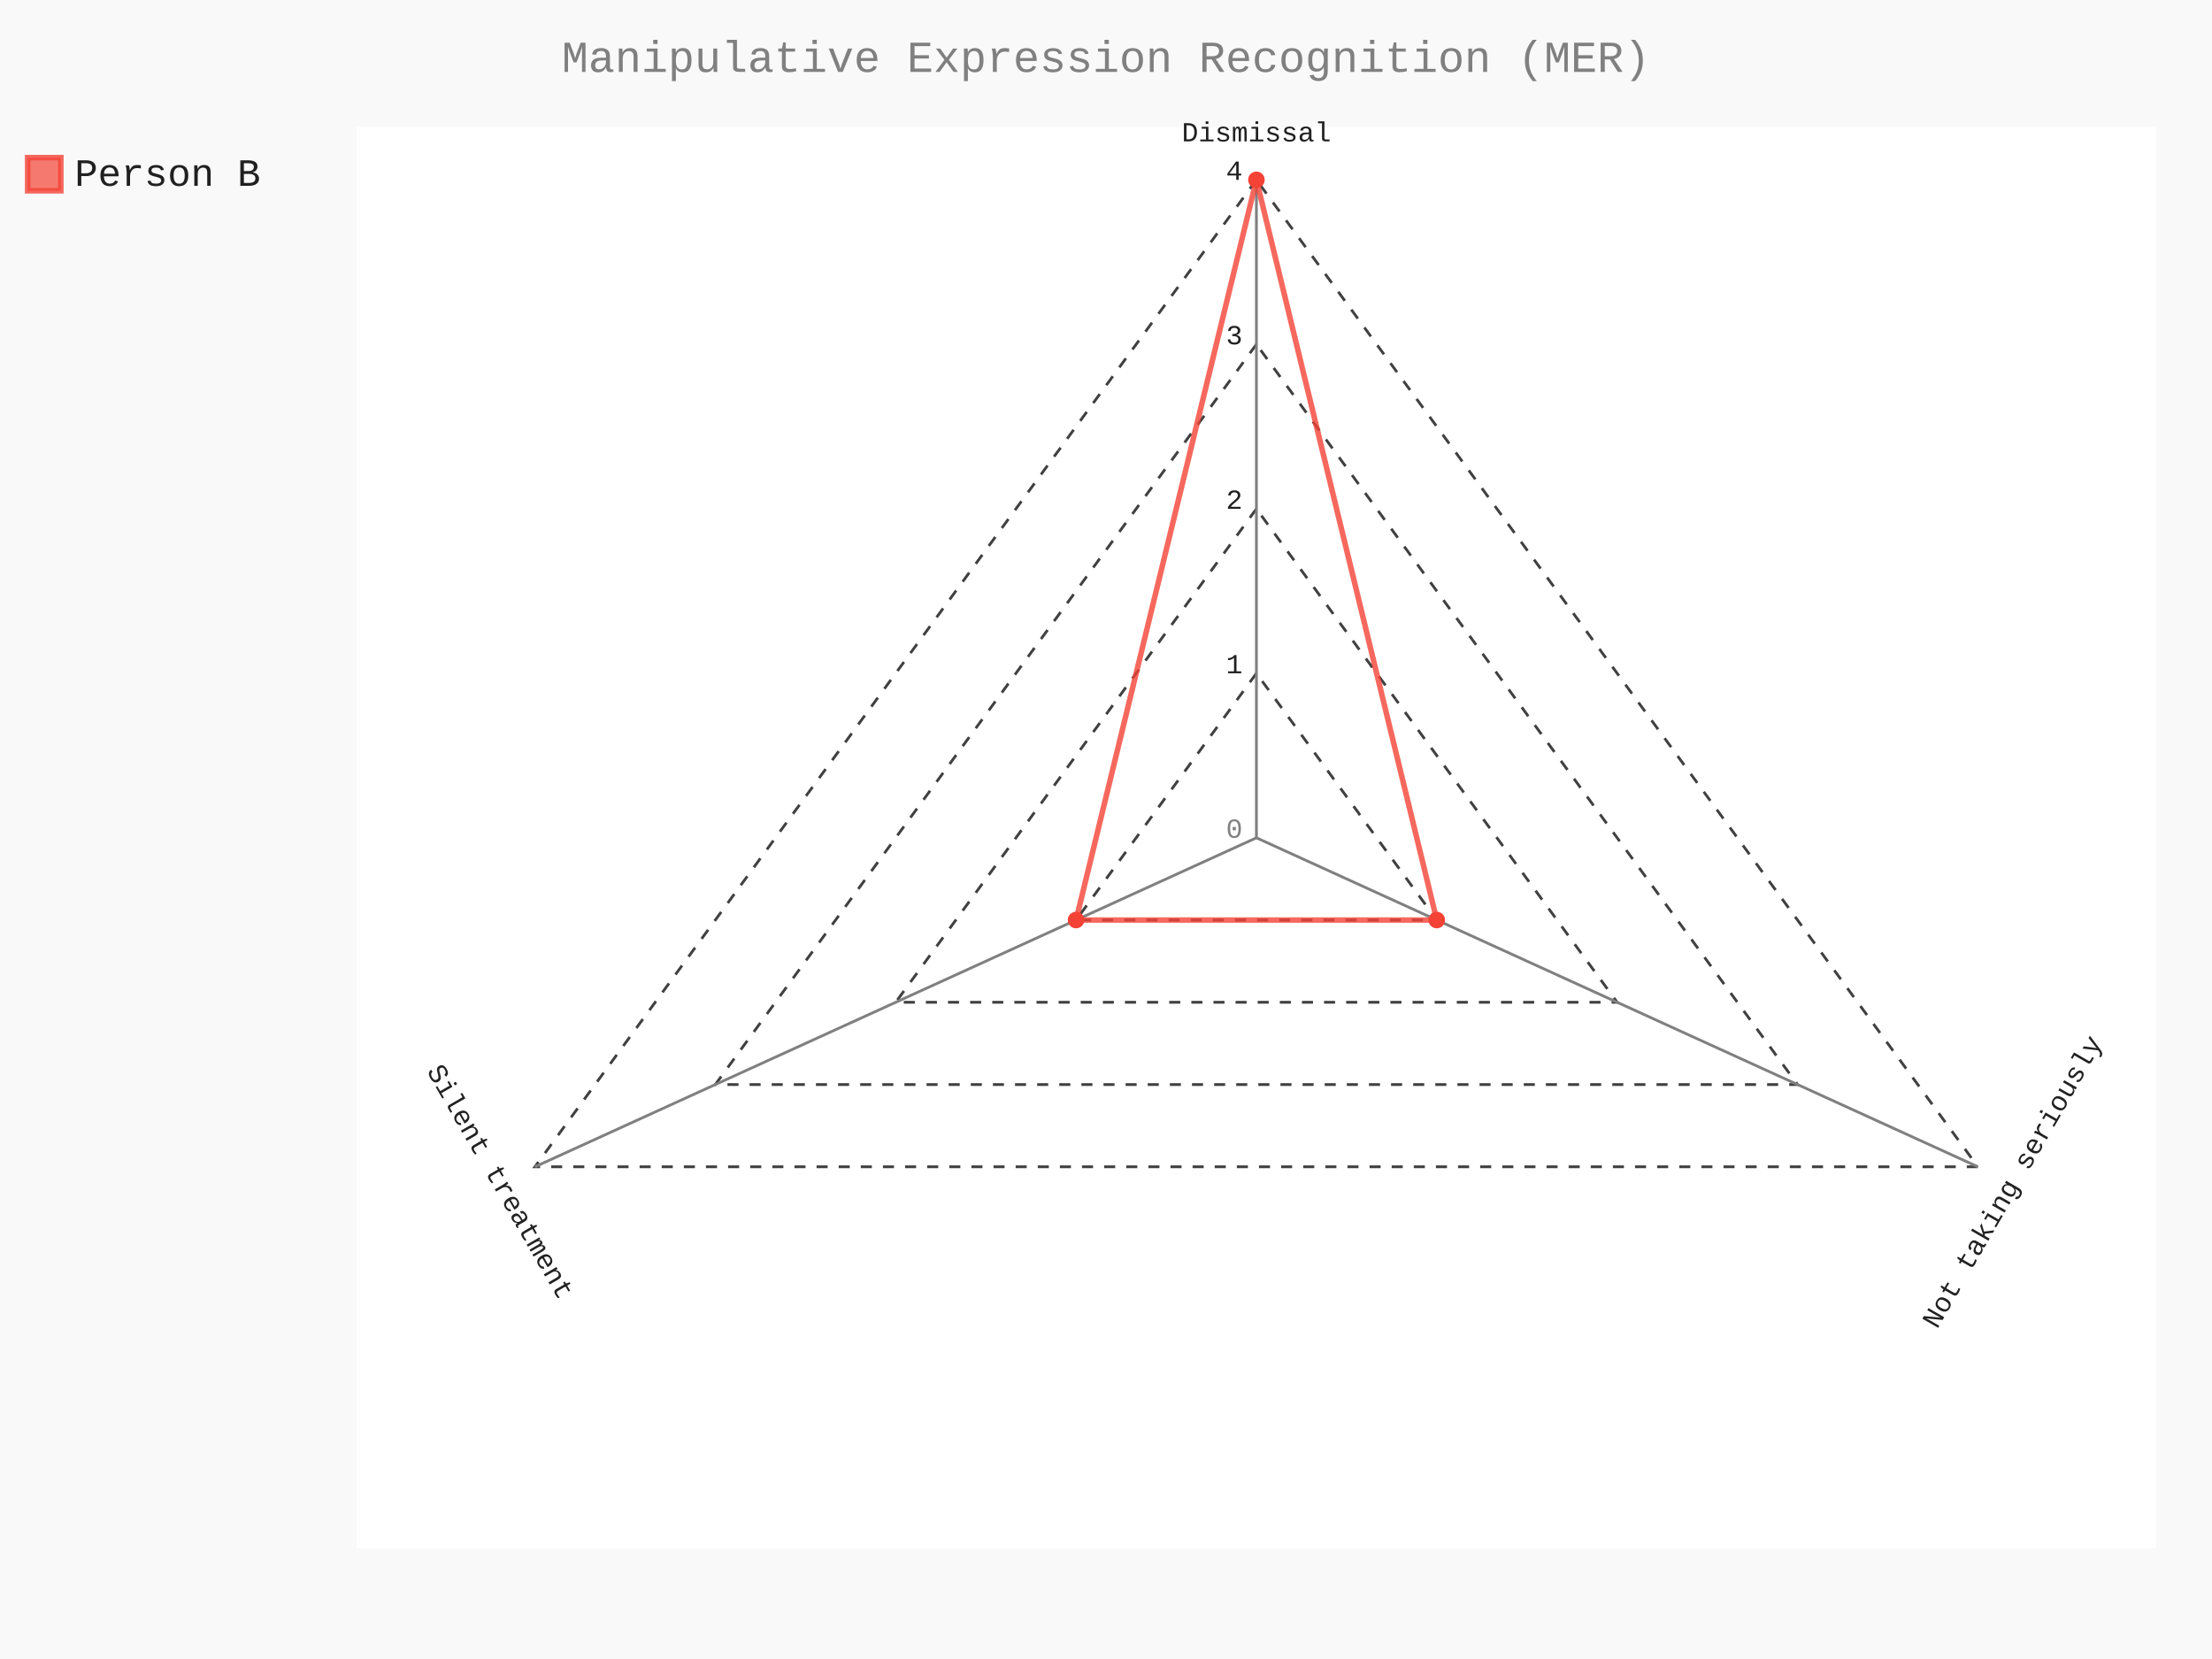
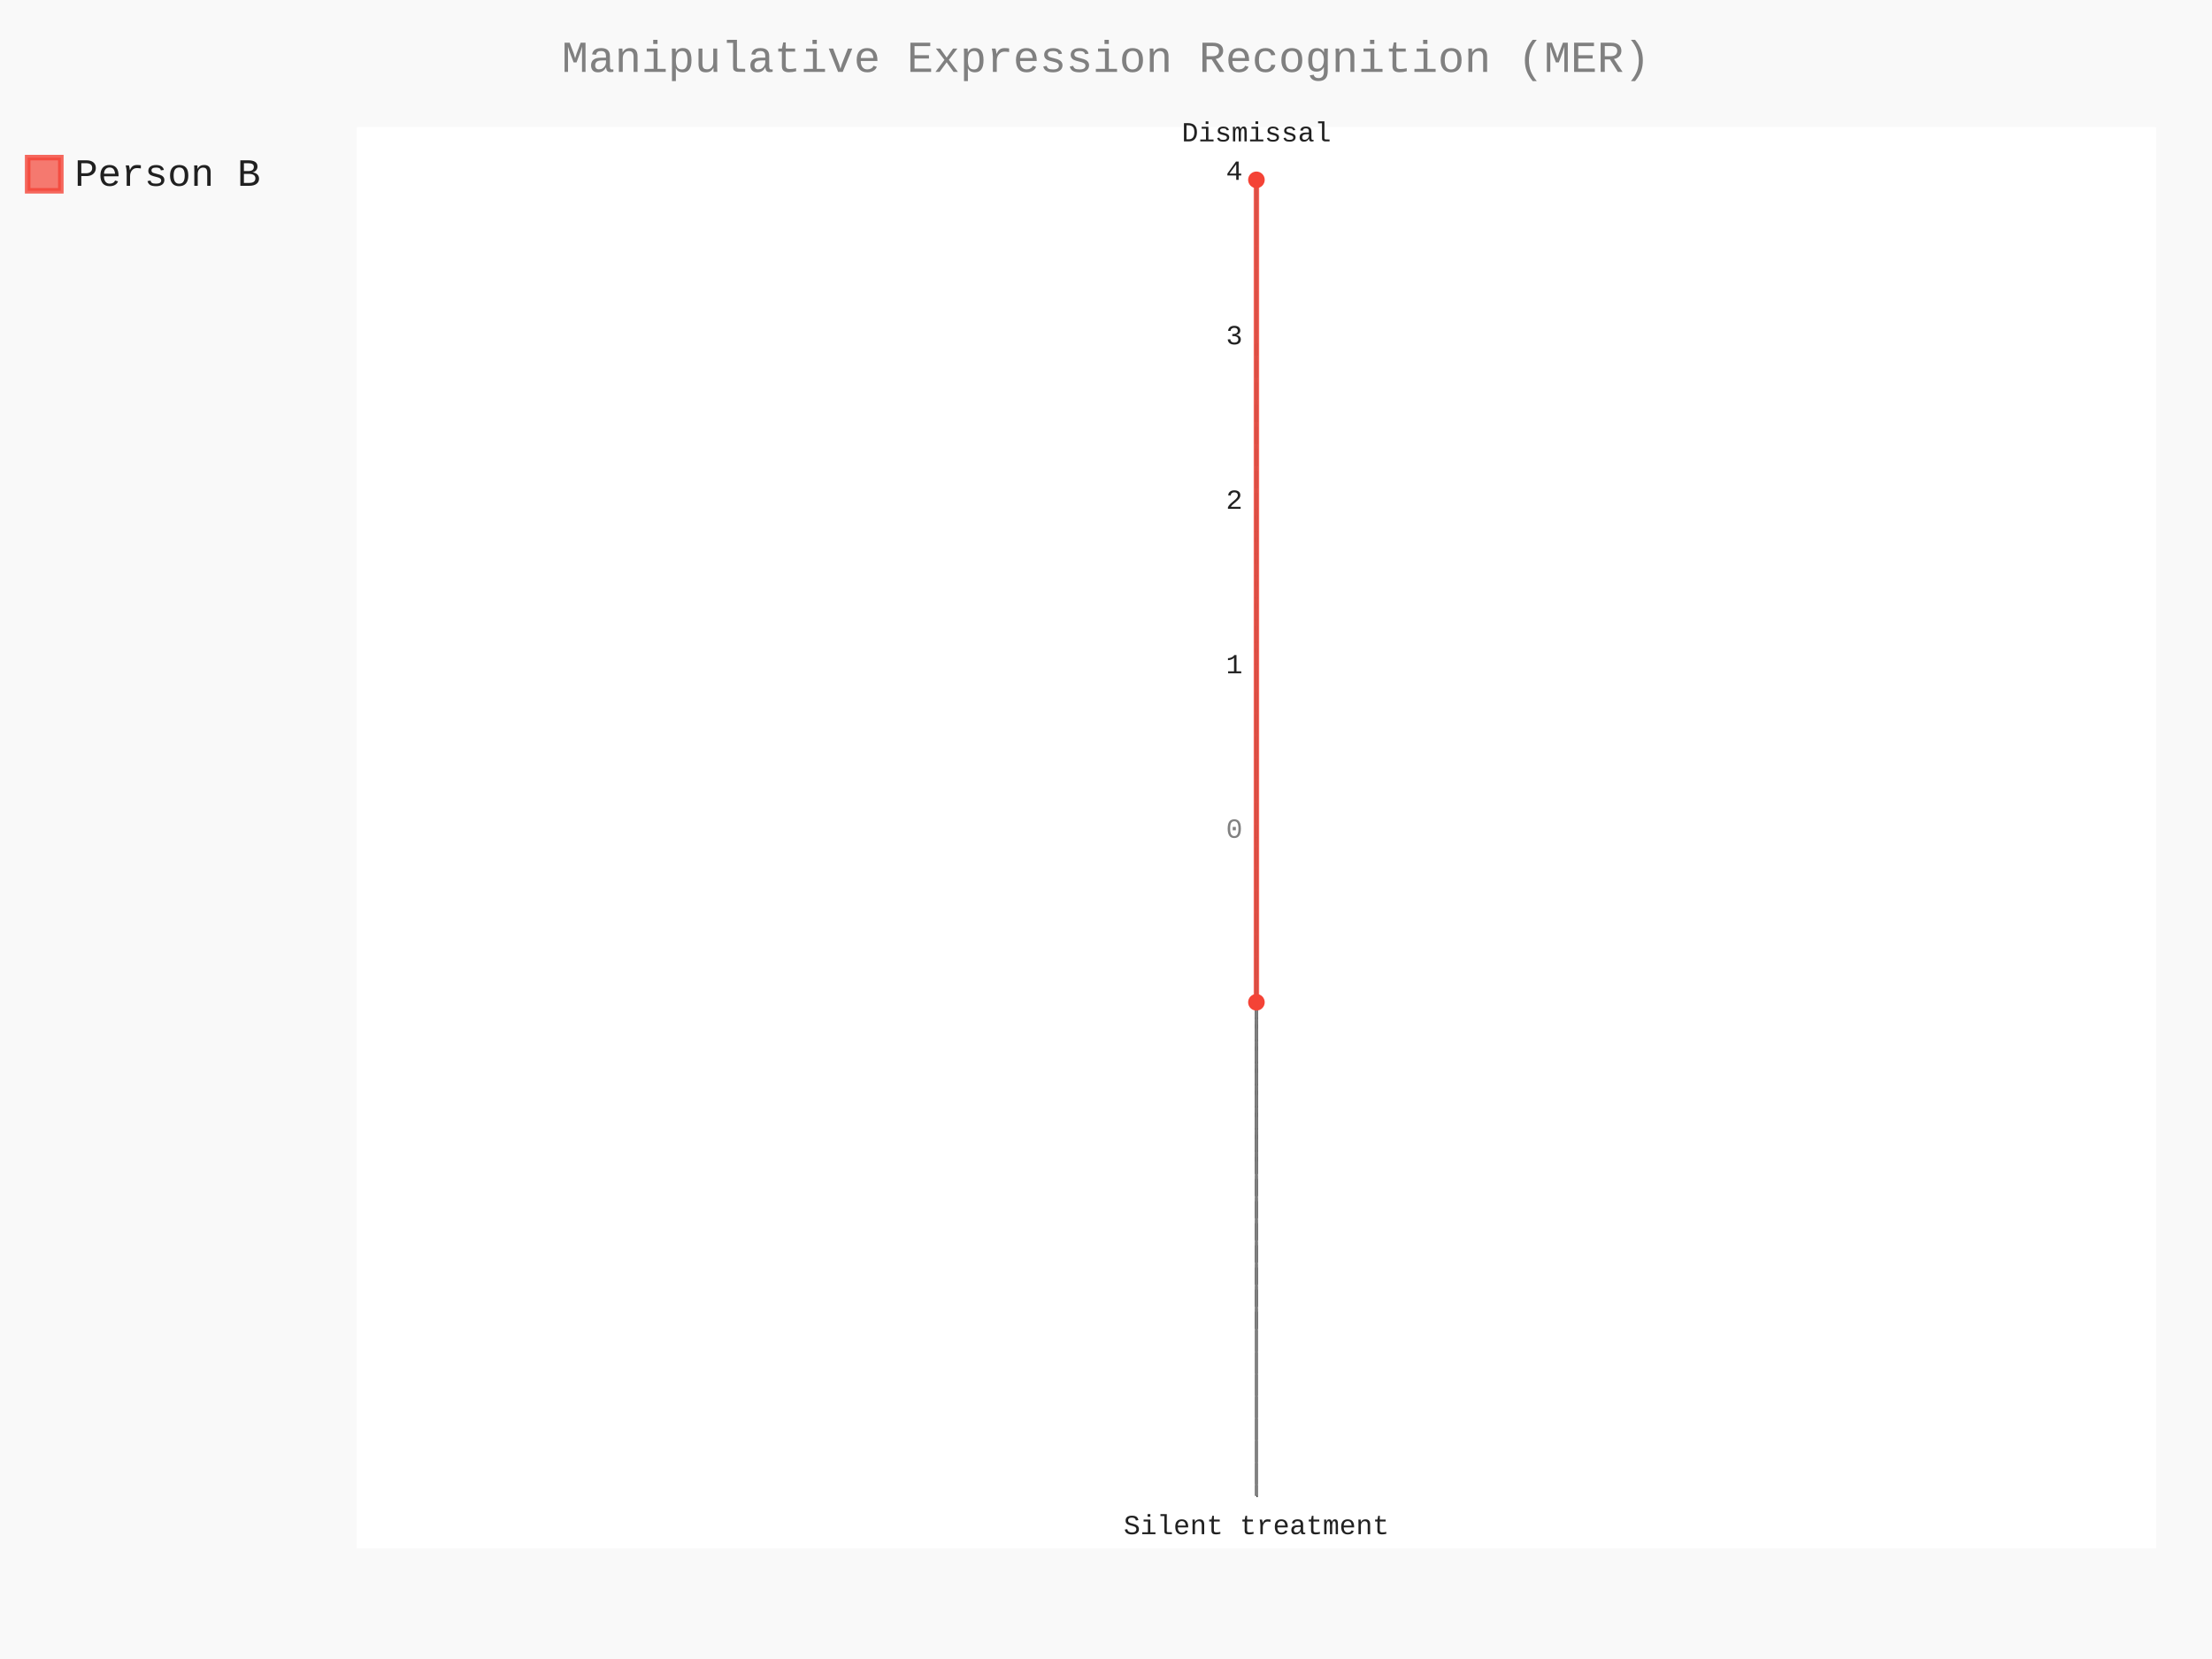
- <svg xmlns="http://www.w3.org/2000/svg" id="chart-0ec39d9b-e5e1-4a37-9c82-6bd6e867792b" class="pygal-chart" viewBox="0 0 800 600">
+ <svg xmlns="http://www.w3.org/2000/svg" id="chart-65db8c19-9ee7-4c6e-80a3-19644e949adb" class="pygal-chart" viewBox="0 0 800 600">
  <defs>
-     <style type="text/css">#chart-0ec39d9b-e5e1-4a37-9c82-6bd6e867792b{-webkit-user-select:none;-webkit-font-smoothing:antialiased;font-family:Consolas,"Liberation Mono",Menlo,Courier,monospace}#chart-0ec39d9b-e5e1-4a37-9c82-6bd6e867792b .title{font-family:Consolas,"Liberation Mono",Menlo,Courier,monospace;font-size:16px}#chart-0ec39d9b-e5e1-4a37-9c82-6bd6e867792b .legends .legend text{font-family:Consolas,"Liberation Mono",Menlo,Courier,monospace;font-size:14px}#chart-0ec39d9b-e5e1-4a37-9c82-6bd6e867792b .axis text{font-family:Consolas,"Liberation Mono",Menlo,Courier,monospace;font-size:10px}#chart-0ec39d9b-e5e1-4a37-9c82-6bd6e867792b .axis text.major{font-family:Consolas,"Liberation Mono",Menlo,Courier,monospace;font-size:10px}#chart-0ec39d9b-e5e1-4a37-9c82-6bd6e867792b .text-overlay text.value{font-family:Consolas,"Liberation Mono",Menlo,Courier,monospace;font-size:16px}#chart-0ec39d9b-e5e1-4a37-9c82-6bd6e867792b .text-overlay text.label{font-family:Consolas,"Liberation Mono",Menlo,Courier,monospace;font-size:10px}#chart-0ec39d9b-e5e1-4a37-9c82-6bd6e867792b .tooltip{font-family:Consolas,"Liberation Mono",Menlo,Courier,monospace;font-size:14px}#chart-0ec39d9b-e5e1-4a37-9c82-6bd6e867792b text.no_data{font-family:Consolas,"Liberation Mono",Menlo,Courier,monospace;font-size:64px}
- #chart-0ec39d9b-e5e1-4a37-9c82-6bd6e867792b{background-color:rgba(249,249,249,1)}#chart-0ec39d9b-e5e1-4a37-9c82-6bd6e867792b path,#chart-0ec39d9b-e5e1-4a37-9c82-6bd6e867792b line,#chart-0ec39d9b-e5e1-4a37-9c82-6bd6e867792b rect,#chart-0ec39d9b-e5e1-4a37-9c82-6bd6e867792b circle{-webkit-transition:150ms;-moz-transition:150ms;transition:150ms}#chart-0ec39d9b-e5e1-4a37-9c82-6bd6e867792b .graph &gt; .background{fill:rgba(249,249,249,1)}#chart-0ec39d9b-e5e1-4a37-9c82-6bd6e867792b .plot &gt; .background{fill:rgba(255,255,255,1)}#chart-0ec39d9b-e5e1-4a37-9c82-6bd6e867792b .graph{fill:rgba(0,0,0,.87)}#chart-0ec39d9b-e5e1-4a37-9c82-6bd6e867792b text.no_data{fill:rgba(128,128,128,1)}#chart-0ec39d9b-e5e1-4a37-9c82-6bd6e867792b .title{fill:rgba(128,128,128,1)}#chart-0ec39d9b-e5e1-4a37-9c82-6bd6e867792b .legends .legend text{fill:rgba(0,0,0,.87)}#chart-0ec39d9b-e5e1-4a37-9c82-6bd6e867792b .legends .legend:hover text{fill:rgba(128,128,128,1)}#chart-0ec39d9b-e5e1-4a37-9c82-6bd6e867792b .axis .line{stroke:rgba(128,128,128,1)}#chart-0ec39d9b-e5e1-4a37-9c82-6bd6e867792b .axis .guide.line{stroke:rgba(0,0,0,.54)}#chart-0ec39d9b-e5e1-4a37-9c82-6bd6e867792b .axis .major.line{stroke:rgba(0,0,0,.87)}#chart-0ec39d9b-e5e1-4a37-9c82-6bd6e867792b .axis text.major{fill:rgba(128,128,128,1)}#chart-0ec39d9b-e5e1-4a37-9c82-6bd6e867792b .axis.y .guides:hover .guide.line,#chart-0ec39d9b-e5e1-4a37-9c82-6bd6e867792b .line-graph .axis.x .guides:hover .guide.line,#chart-0ec39d9b-e5e1-4a37-9c82-6bd6e867792b .stackedline-graph .axis.x .guides:hover .guide.line,#chart-0ec39d9b-e5e1-4a37-9c82-6bd6e867792b .xy-graph .axis.x .guides:hover .guide.line{stroke:rgba(128,128,128,1)}#chart-0ec39d9b-e5e1-4a37-9c82-6bd6e867792b .axis .guides:hover text{fill:rgba(128,128,128,1)}#chart-0ec39d9b-e5e1-4a37-9c82-6bd6e867792b .reactive{fill-opacity:.7;stroke-opacity:.8;stroke-width:2}#chart-0ec39d9b-e5e1-4a37-9c82-6bd6e867792b .ci{stroke:rgba(0,0,0,.87)}#chart-0ec39d9b-e5e1-4a37-9c82-6bd6e867792b .reactive.active,#chart-0ec39d9b-e5e1-4a37-9c82-6bd6e867792b .active .reactive{fill-opacity:.8;stroke-opacity:.9;stroke-width:4}#chart-0ec39d9b-e5e1-4a37-9c82-6bd6e867792b .ci .reactive.active{stroke-width:1.5}#chart-0ec39d9b-e5e1-4a37-9c82-6bd6e867792b .series text{fill:rgba(128,128,128,1)}#chart-0ec39d9b-e5e1-4a37-9c82-6bd6e867792b .tooltip rect{fill:rgba(255,255,255,1);stroke:rgba(128,128,128,1);-webkit-transition:opacity 150ms;-moz-transition:opacity 150ms;transition:opacity 150ms}#chart-0ec39d9b-e5e1-4a37-9c82-6bd6e867792b .tooltip .label{fill:rgba(0,0,0,.87)}#chart-0ec39d9b-e5e1-4a37-9c82-6bd6e867792b .tooltip .label{fill:rgba(0,0,0,.87)}#chart-0ec39d9b-e5e1-4a37-9c82-6bd6e867792b .tooltip .legend{font-size:.8em;fill:rgba(0,0,0,.54)}#chart-0ec39d9b-e5e1-4a37-9c82-6bd6e867792b .tooltip .x_label{font-size:.6em;fill:rgba(128,128,128,1)}#chart-0ec39d9b-e5e1-4a37-9c82-6bd6e867792b .tooltip .xlink{font-size:.5em;text-decoration:underline}#chart-0ec39d9b-e5e1-4a37-9c82-6bd6e867792b .tooltip .value{font-size:1.5em}#chart-0ec39d9b-e5e1-4a37-9c82-6bd6e867792b .bound{font-size:.5em}#chart-0ec39d9b-e5e1-4a37-9c82-6bd6e867792b .max-value{font-size:.75em;fill:rgba(0,0,0,.54)}#chart-0ec39d9b-e5e1-4a37-9c82-6bd6e867792b .map-element{fill:rgba(255,255,255,1);stroke:rgba(0,0,0,.54) !important}#chart-0ec39d9b-e5e1-4a37-9c82-6bd6e867792b .map-element .reactive{fill-opacity:inherit;stroke-opacity:inherit}#chart-0ec39d9b-e5e1-4a37-9c82-6bd6e867792b .color-0,#chart-0ec39d9b-e5e1-4a37-9c82-6bd6e867792b .color-0 a:visited{stroke:#F44336;fill:#F44336}#chart-0ec39d9b-e5e1-4a37-9c82-6bd6e867792b .text-overlay .color-0 text{fill:black}
- #chart-0ec39d9b-e5e1-4a37-9c82-6bd6e867792b text.no_data{text-anchor:middle}#chart-0ec39d9b-e5e1-4a37-9c82-6bd6e867792b .guide.line{fill:none}#chart-0ec39d9b-e5e1-4a37-9c82-6bd6e867792b .centered{text-anchor:middle}#chart-0ec39d9b-e5e1-4a37-9c82-6bd6e867792b .title{text-anchor:middle}#chart-0ec39d9b-e5e1-4a37-9c82-6bd6e867792b .legends .legend text{fill-opacity:1}#chart-0ec39d9b-e5e1-4a37-9c82-6bd6e867792b .axis.x text{text-anchor:middle}#chart-0ec39d9b-e5e1-4a37-9c82-6bd6e867792b .axis.x:not(.web) text[transform]{text-anchor:start}#chart-0ec39d9b-e5e1-4a37-9c82-6bd6e867792b .axis.x:not(.web) text[transform].backwards{text-anchor:end}#chart-0ec39d9b-e5e1-4a37-9c82-6bd6e867792b .axis.y text{text-anchor:end}#chart-0ec39d9b-e5e1-4a37-9c82-6bd6e867792b .axis.y text[transform].backwards{text-anchor:start}#chart-0ec39d9b-e5e1-4a37-9c82-6bd6e867792b .axis.y2 text{text-anchor:start}#chart-0ec39d9b-e5e1-4a37-9c82-6bd6e867792b .axis.y2 text[transform].backwards{text-anchor:end}#chart-0ec39d9b-e5e1-4a37-9c82-6bd6e867792b .axis .guide.line{stroke-dasharray:4,4;stroke:#404040}#chart-0ec39d9b-e5e1-4a37-9c82-6bd6e867792b .axis .major.guide.line{stroke-dasharray:6,6;stroke:#808080}#chart-0ec39d9b-e5e1-4a37-9c82-6bd6e867792b .horizontal .axis.y .guide.line,#chart-0ec39d9b-e5e1-4a37-9c82-6bd6e867792b .horizontal .axis.y2 .guide.line,#chart-0ec39d9b-e5e1-4a37-9c82-6bd6e867792b .vertical .axis.x .guide.line{opacity:0}#chart-0ec39d9b-e5e1-4a37-9c82-6bd6e867792b .horizontal .axis.always_show .guide.line,#chart-0ec39d9b-e5e1-4a37-9c82-6bd6e867792b .vertical .axis.always_show .guide.line{opacity:1 !important}#chart-0ec39d9b-e5e1-4a37-9c82-6bd6e867792b .axis.y .guides:hover .guide.line,#chart-0ec39d9b-e5e1-4a37-9c82-6bd6e867792b .axis.y2 .guides:hover .guide.line,#chart-0ec39d9b-e5e1-4a37-9c82-6bd6e867792b .axis.x .guides:hover .guide.line{opacity:1}#chart-0ec39d9b-e5e1-4a37-9c82-6bd6e867792b .axis .guides:hover text{opacity:1}#chart-0ec39d9b-e5e1-4a37-9c82-6bd6e867792b .nofill{fill:none}#chart-0ec39d9b-e5e1-4a37-9c82-6bd6e867792b .subtle-fill{fill-opacity:.2}#chart-0ec39d9b-e5e1-4a37-9c82-6bd6e867792b .dot{stroke-width:1px;fill-opacity:1;stroke-opacity:1}#chart-0ec39d9b-e5e1-4a37-9c82-6bd6e867792b .dot.active{stroke-width:5px}#chart-0ec39d9b-e5e1-4a37-9c82-6bd6e867792b .dot.negative{fill:transparent}#chart-0ec39d9b-e5e1-4a37-9c82-6bd6e867792b text,#chart-0ec39d9b-e5e1-4a37-9c82-6bd6e867792b tspan{stroke:none !important}#chart-0ec39d9b-e5e1-4a37-9c82-6bd6e867792b .series text.active{opacity:1}#chart-0ec39d9b-e5e1-4a37-9c82-6bd6e867792b .tooltip rect{fill-opacity:.95;stroke-width:.5}#chart-0ec39d9b-e5e1-4a37-9c82-6bd6e867792b .tooltip text{fill-opacity:1}#chart-0ec39d9b-e5e1-4a37-9c82-6bd6e867792b .showable{visibility:hidden}#chart-0ec39d9b-e5e1-4a37-9c82-6bd6e867792b .showable.shown{visibility:visible}#chart-0ec39d9b-e5e1-4a37-9c82-6bd6e867792b .gauge-background{fill:rgba(229,229,229,1);stroke:none}#chart-0ec39d9b-e5e1-4a37-9c82-6bd6e867792b .bg-lines{stroke:rgba(249,249,249,1);stroke-width:2px}</style>
+     <style type="text/css">#chart-65db8c19-9ee7-4c6e-80a3-19644e949adb{-webkit-user-select:none;-webkit-font-smoothing:antialiased;font-family:Consolas,"Liberation Mono",Menlo,Courier,monospace}#chart-65db8c19-9ee7-4c6e-80a3-19644e949adb .title{font-family:Consolas,"Liberation Mono",Menlo,Courier,monospace;font-size:16px}#chart-65db8c19-9ee7-4c6e-80a3-19644e949adb .legends .legend text{font-family:Consolas,"Liberation Mono",Menlo,Courier,monospace;font-size:14px}#chart-65db8c19-9ee7-4c6e-80a3-19644e949adb .axis text{font-family:Consolas,"Liberation Mono",Menlo,Courier,monospace;font-size:10px}#chart-65db8c19-9ee7-4c6e-80a3-19644e949adb .axis text.major{font-family:Consolas,"Liberation Mono",Menlo,Courier,monospace;font-size:10px}#chart-65db8c19-9ee7-4c6e-80a3-19644e949adb .text-overlay text.value{font-family:Consolas,"Liberation Mono",Menlo,Courier,monospace;font-size:16px}#chart-65db8c19-9ee7-4c6e-80a3-19644e949adb .text-overlay text.label{font-family:Consolas,"Liberation Mono",Menlo,Courier,monospace;font-size:10px}#chart-65db8c19-9ee7-4c6e-80a3-19644e949adb .tooltip{font-family:Consolas,"Liberation Mono",Menlo,Courier,monospace;font-size:14px}#chart-65db8c19-9ee7-4c6e-80a3-19644e949adb text.no_data{font-family:Consolas,"Liberation Mono",Menlo,Courier,monospace;font-size:64px}
+ #chart-65db8c19-9ee7-4c6e-80a3-19644e949adb{background-color:rgba(249,249,249,1)}#chart-65db8c19-9ee7-4c6e-80a3-19644e949adb path,#chart-65db8c19-9ee7-4c6e-80a3-19644e949adb line,#chart-65db8c19-9ee7-4c6e-80a3-19644e949adb rect,#chart-65db8c19-9ee7-4c6e-80a3-19644e949adb circle{-webkit-transition:150ms;-moz-transition:150ms;transition:150ms}#chart-65db8c19-9ee7-4c6e-80a3-19644e949adb .graph &gt; .background{fill:rgba(249,249,249,1)}#chart-65db8c19-9ee7-4c6e-80a3-19644e949adb .plot &gt; .background{fill:rgba(255,255,255,1)}#chart-65db8c19-9ee7-4c6e-80a3-19644e949adb .graph{fill:rgba(0,0,0,.87)}#chart-65db8c19-9ee7-4c6e-80a3-19644e949adb text.no_data{fill:rgba(128,128,128,1)}#chart-65db8c19-9ee7-4c6e-80a3-19644e949adb .title{fill:rgba(128,128,128,1)}#chart-65db8c19-9ee7-4c6e-80a3-19644e949adb .legends .legend text{fill:rgba(0,0,0,.87)}#chart-65db8c19-9ee7-4c6e-80a3-19644e949adb .legends .legend:hover text{fill:rgba(128,128,128,1)}#chart-65db8c19-9ee7-4c6e-80a3-19644e949adb .axis .line{stroke:rgba(128,128,128,1)}#chart-65db8c19-9ee7-4c6e-80a3-19644e949adb .axis .guide.line{stroke:rgba(0,0,0,.54)}#chart-65db8c19-9ee7-4c6e-80a3-19644e949adb .axis .major.line{stroke:rgba(0,0,0,.87)}#chart-65db8c19-9ee7-4c6e-80a3-19644e949adb .axis text.major{fill:rgba(128,128,128,1)}#chart-65db8c19-9ee7-4c6e-80a3-19644e949adb .axis.y .guides:hover .guide.line,#chart-65db8c19-9ee7-4c6e-80a3-19644e949adb .line-graph .axis.x .guides:hover .guide.line,#chart-65db8c19-9ee7-4c6e-80a3-19644e949adb .stackedline-graph .axis.x .guides:hover .guide.line,#chart-65db8c19-9ee7-4c6e-80a3-19644e949adb .xy-graph .axis.x .guides:hover .guide.line{stroke:rgba(128,128,128,1)}#chart-65db8c19-9ee7-4c6e-80a3-19644e949adb .axis .guides:hover text{fill:rgba(128,128,128,1)}#chart-65db8c19-9ee7-4c6e-80a3-19644e949adb .reactive{fill-opacity:.7;stroke-opacity:.8;stroke-width:2}#chart-65db8c19-9ee7-4c6e-80a3-19644e949adb .ci{stroke:rgba(0,0,0,.87)}#chart-65db8c19-9ee7-4c6e-80a3-19644e949adb .reactive.active,#chart-65db8c19-9ee7-4c6e-80a3-19644e949adb .active .reactive{fill-opacity:.8;stroke-opacity:.9;stroke-width:4}#chart-65db8c19-9ee7-4c6e-80a3-19644e949adb .ci .reactive.active{stroke-width:1.5}#chart-65db8c19-9ee7-4c6e-80a3-19644e949adb .series text{fill:rgba(128,128,128,1)}#chart-65db8c19-9ee7-4c6e-80a3-19644e949adb .tooltip rect{fill:rgba(255,255,255,1);stroke:rgba(128,128,128,1);-webkit-transition:opacity 150ms;-moz-transition:opacity 150ms;transition:opacity 150ms}#chart-65db8c19-9ee7-4c6e-80a3-19644e949adb .tooltip .label{fill:rgba(0,0,0,.87)}#chart-65db8c19-9ee7-4c6e-80a3-19644e949adb .tooltip .label{fill:rgba(0,0,0,.87)}#chart-65db8c19-9ee7-4c6e-80a3-19644e949adb .tooltip .legend{font-size:.8em;fill:rgba(0,0,0,.54)}#chart-65db8c19-9ee7-4c6e-80a3-19644e949adb .tooltip .x_label{font-size:.6em;fill:rgba(128,128,128,1)}#chart-65db8c19-9ee7-4c6e-80a3-19644e949adb .tooltip .xlink{font-size:.5em;text-decoration:underline}#chart-65db8c19-9ee7-4c6e-80a3-19644e949adb .tooltip .value{font-size:1.5em}#chart-65db8c19-9ee7-4c6e-80a3-19644e949adb .bound{font-size:.5em}#chart-65db8c19-9ee7-4c6e-80a3-19644e949adb .max-value{font-size:.75em;fill:rgba(0,0,0,.54)}#chart-65db8c19-9ee7-4c6e-80a3-19644e949adb .map-element{fill:rgba(255,255,255,1);stroke:rgba(0,0,0,.54) !important}#chart-65db8c19-9ee7-4c6e-80a3-19644e949adb .map-element .reactive{fill-opacity:inherit;stroke-opacity:inherit}#chart-65db8c19-9ee7-4c6e-80a3-19644e949adb .color-0,#chart-65db8c19-9ee7-4c6e-80a3-19644e949adb .color-0 a:visited{stroke:#F44336;fill:#F44336}#chart-65db8c19-9ee7-4c6e-80a3-19644e949adb .text-overlay .color-0 text{fill:black}
+ #chart-65db8c19-9ee7-4c6e-80a3-19644e949adb text.no_data{text-anchor:middle}#chart-65db8c19-9ee7-4c6e-80a3-19644e949adb .guide.line{fill:none}#chart-65db8c19-9ee7-4c6e-80a3-19644e949adb .centered{text-anchor:middle}#chart-65db8c19-9ee7-4c6e-80a3-19644e949adb .title{text-anchor:middle}#chart-65db8c19-9ee7-4c6e-80a3-19644e949adb .legends .legend text{fill-opacity:1}#chart-65db8c19-9ee7-4c6e-80a3-19644e949adb .axis.x text{text-anchor:middle}#chart-65db8c19-9ee7-4c6e-80a3-19644e949adb .axis.x:not(.web) text[transform]{text-anchor:start}#chart-65db8c19-9ee7-4c6e-80a3-19644e949adb .axis.x:not(.web) text[transform].backwards{text-anchor:end}#chart-65db8c19-9ee7-4c6e-80a3-19644e949adb .axis.y text{text-anchor:end}#chart-65db8c19-9ee7-4c6e-80a3-19644e949adb .axis.y text[transform].backwards{text-anchor:start}#chart-65db8c19-9ee7-4c6e-80a3-19644e949adb .axis.y2 text{text-anchor:start}#chart-65db8c19-9ee7-4c6e-80a3-19644e949adb .axis.y2 text[transform].backwards{text-anchor:end}#chart-65db8c19-9ee7-4c6e-80a3-19644e949adb .axis .guide.line{stroke-dasharray:4,4;stroke:#404040}#chart-65db8c19-9ee7-4c6e-80a3-19644e949adb .axis .major.guide.line{stroke-dasharray:6,6;stroke:#808080}#chart-65db8c19-9ee7-4c6e-80a3-19644e949adb .horizontal .axis.y .guide.line,#chart-65db8c19-9ee7-4c6e-80a3-19644e949adb .horizontal .axis.y2 .guide.line,#chart-65db8c19-9ee7-4c6e-80a3-19644e949adb .vertical .axis.x .guide.line{opacity:0}#chart-65db8c19-9ee7-4c6e-80a3-19644e949adb .horizontal .axis.always_show .guide.line,#chart-65db8c19-9ee7-4c6e-80a3-19644e949adb .vertical .axis.always_show .guide.line{opacity:1 !important}#chart-65db8c19-9ee7-4c6e-80a3-19644e949adb .axis.y .guides:hover .guide.line,#chart-65db8c19-9ee7-4c6e-80a3-19644e949adb .axis.y2 .guides:hover .guide.line,#chart-65db8c19-9ee7-4c6e-80a3-19644e949adb .axis.x .guides:hover .guide.line{opacity:1}#chart-65db8c19-9ee7-4c6e-80a3-19644e949adb .axis .guides:hover text{opacity:1}#chart-65db8c19-9ee7-4c6e-80a3-19644e949adb .nofill{fill:none}#chart-65db8c19-9ee7-4c6e-80a3-19644e949adb .subtle-fill{fill-opacity:.2}#chart-65db8c19-9ee7-4c6e-80a3-19644e949adb .dot{stroke-width:1px;fill-opacity:1;stroke-opacity:1}#chart-65db8c19-9ee7-4c6e-80a3-19644e949adb .dot.active{stroke-width:5px}#chart-65db8c19-9ee7-4c6e-80a3-19644e949adb .dot.negative{fill:transparent}#chart-65db8c19-9ee7-4c6e-80a3-19644e949adb text,#chart-65db8c19-9ee7-4c6e-80a3-19644e949adb tspan{stroke:none !important}#chart-65db8c19-9ee7-4c6e-80a3-19644e949adb .series text.active{opacity:1}#chart-65db8c19-9ee7-4c6e-80a3-19644e949adb .tooltip rect{fill-opacity:.95;stroke-width:.5}#chart-65db8c19-9ee7-4c6e-80a3-19644e949adb .tooltip text{fill-opacity:1}#chart-65db8c19-9ee7-4c6e-80a3-19644e949adb .showable{visibility:hidden}#chart-65db8c19-9ee7-4c6e-80a3-19644e949adb .showable.shown{visibility:visible}#chart-65db8c19-9ee7-4c6e-80a3-19644e949adb .gauge-background{fill:rgba(229,229,229,1);stroke:none}#chart-65db8c19-9ee7-4c6e-80a3-19644e949adb .bg-lines{stroke:rgba(249,249,249,1);stroke-width:2px}</style>
  </defs>
  <g class="graph radar-graph vertical">
    <rect x="0" y="0" width="800" height="600" class="background" />
    <g transform="translate(129, 46)" class="plot">
      <rect x="0" y="0" width="650.8" height="514" class="background" />
      <g class="axis y web">
        <g class="guides">
-           <path d="M325.4 19.037 L64.47 375.981 586.33 375.981 325.4 19.037 Z" class="guide line" />
+           <path d="M325.4 19.037 L325.4 494.963 325.4 19.037 Z" class="guide line" />
          <text x="320.4" y="19.037" class="">4</text>
        </g>
        <g class="guides">
-           <path d="M325.4 78.528 L129.702 346.236 521.098 346.236 325.4 78.528 Z" class="guide line" />
+           <path d="M325.4 78.528 L325.4 435.472 325.4 78.528 Z" class="guide line" />
          <text x="320.4" y="78.528" class="">3</text>
        </g>
        <g class="guides">
-           <path d="M325.4 138.019 L194.935 316.491 455.865 316.491 325.4 138.019 Z" class="guide line" />
+           <path d="M325.4 138.019 L325.4 375.981 325.4 138.019 Z" class="guide line" />
          <text x="320.4" y="138.019" class="">2</text>
        </g>
        <g class="guides">
-           <path d="M325.4 197.509 L260.167 286.745 390.633 286.745 325.4 197.509 Z" class="guide line" />
+           <path d="M325.4 197.509 L325.4 316.491 325.4 197.509 Z" class="guide line" />
          <text x="320.4" y="197.509" class="">1</text>
        </g>
        <g class="guides">
-           <path d="M325.4 257 L325.4 257 325.4 257 325.4 257 Z" class="major guide line" />
+           <path d="M325.4 257 L325.4 257 325.4 257 Z" class="major guide line" />
          <text x="320.4" y="257.0" class="major">0</text>
        </g>
      </g>
      <g class="axis x web">
        <g class="guides">
          <path d="M325.4 257 L325.4 19.037" class="line" />
          <text x="325.4" y="5.14" class="" transform="rotate(0 325.4 5.14)">Dismissal</text>
        </g>
        <g class="guides">
-           <path d="M325.4 257 L64.47 375.981" class="line" />
-           <text x="49.231" y="382.93" class="" transform="rotate(-300 49.23143 382.93)">Silent treatment</text>
-         </g>
-         <g class="guides">
-           <path d="M325.4 257 L586.33 375.981" class="line" />
-           <text x="601.569" y="382.93" class="" transform="rotate(-420 601.5686 382.93)">Not taking seriously</text>
+           <path d="M325.4 257 L325.4 494.963" class="line" />
+           <text x="325.4" y="508.86" class="" transform="rotate(-360 325.4 508.86)">Silent treatment</text>
        </g>
      </g>
      <g class="series serie-0 color-0">
-         <path d="M325.4 19.037 L260.167 286.745 390.633 286.745 Z" class="line reactive nofill" />
+         <path d="M325.4 19.037 L325.4 316.491 Z" class="line reactive nofill" />
      </g>
    </g>
    <g class="titles">
      <text x="400.0" y="26" class="title plot_title">Manipulative Expression Recognition (MER)</text>
    </g>
    <g transform="translate(129, 46)" class="plot overlay">
      <g class="series serie-0 color-0">
        <g class="dots">
          <circle cx="325.4" cy="19.037" r="2.5" class="dot reactive tooltip-trigger" />
        </g>
        <g class="dots">
-           <circle cx="260.167" cy="286.745" r="2.5" class="dot reactive tooltip-trigger" />
-         </g>
-         <g class="dots">
-           <circle cx="390.633" cy="286.745" r="2.5" class="dot reactive tooltip-trigger" />
+           <circle cx="325.4" cy="316.491" r="2.5" class="dot reactive tooltip-trigger" />
        </g>
      </g>
    </g>
    <g transform="translate(129, 46)" class="plot text-overlay">
      <g class="series serie-0 color-0" />
    </g>
    <g transform="translate(129, 46)" class="plot tooltip-overlay">
      <g transform="translate(0 0)" style="opacity: 0" class="tooltip">
        <rect rx="0" ry="0" width="0" height="0" class="tooltip-box" />
        <g class="text" />
      </g>
    </g>
    <g transform="translate(10, 56)" class="legends">
      <g id="activate-serie-0" class="legend reactive activate-serie">
        <rect x="0.0" y="1.0" width="12" height="12" class="color-0 reactive" />
        <text x="17.0" y="11.2">Person B</text>
      </g>
    </g>
    <g transform="translate(790, 56)" class="legends" />
  </g>
</svg>
